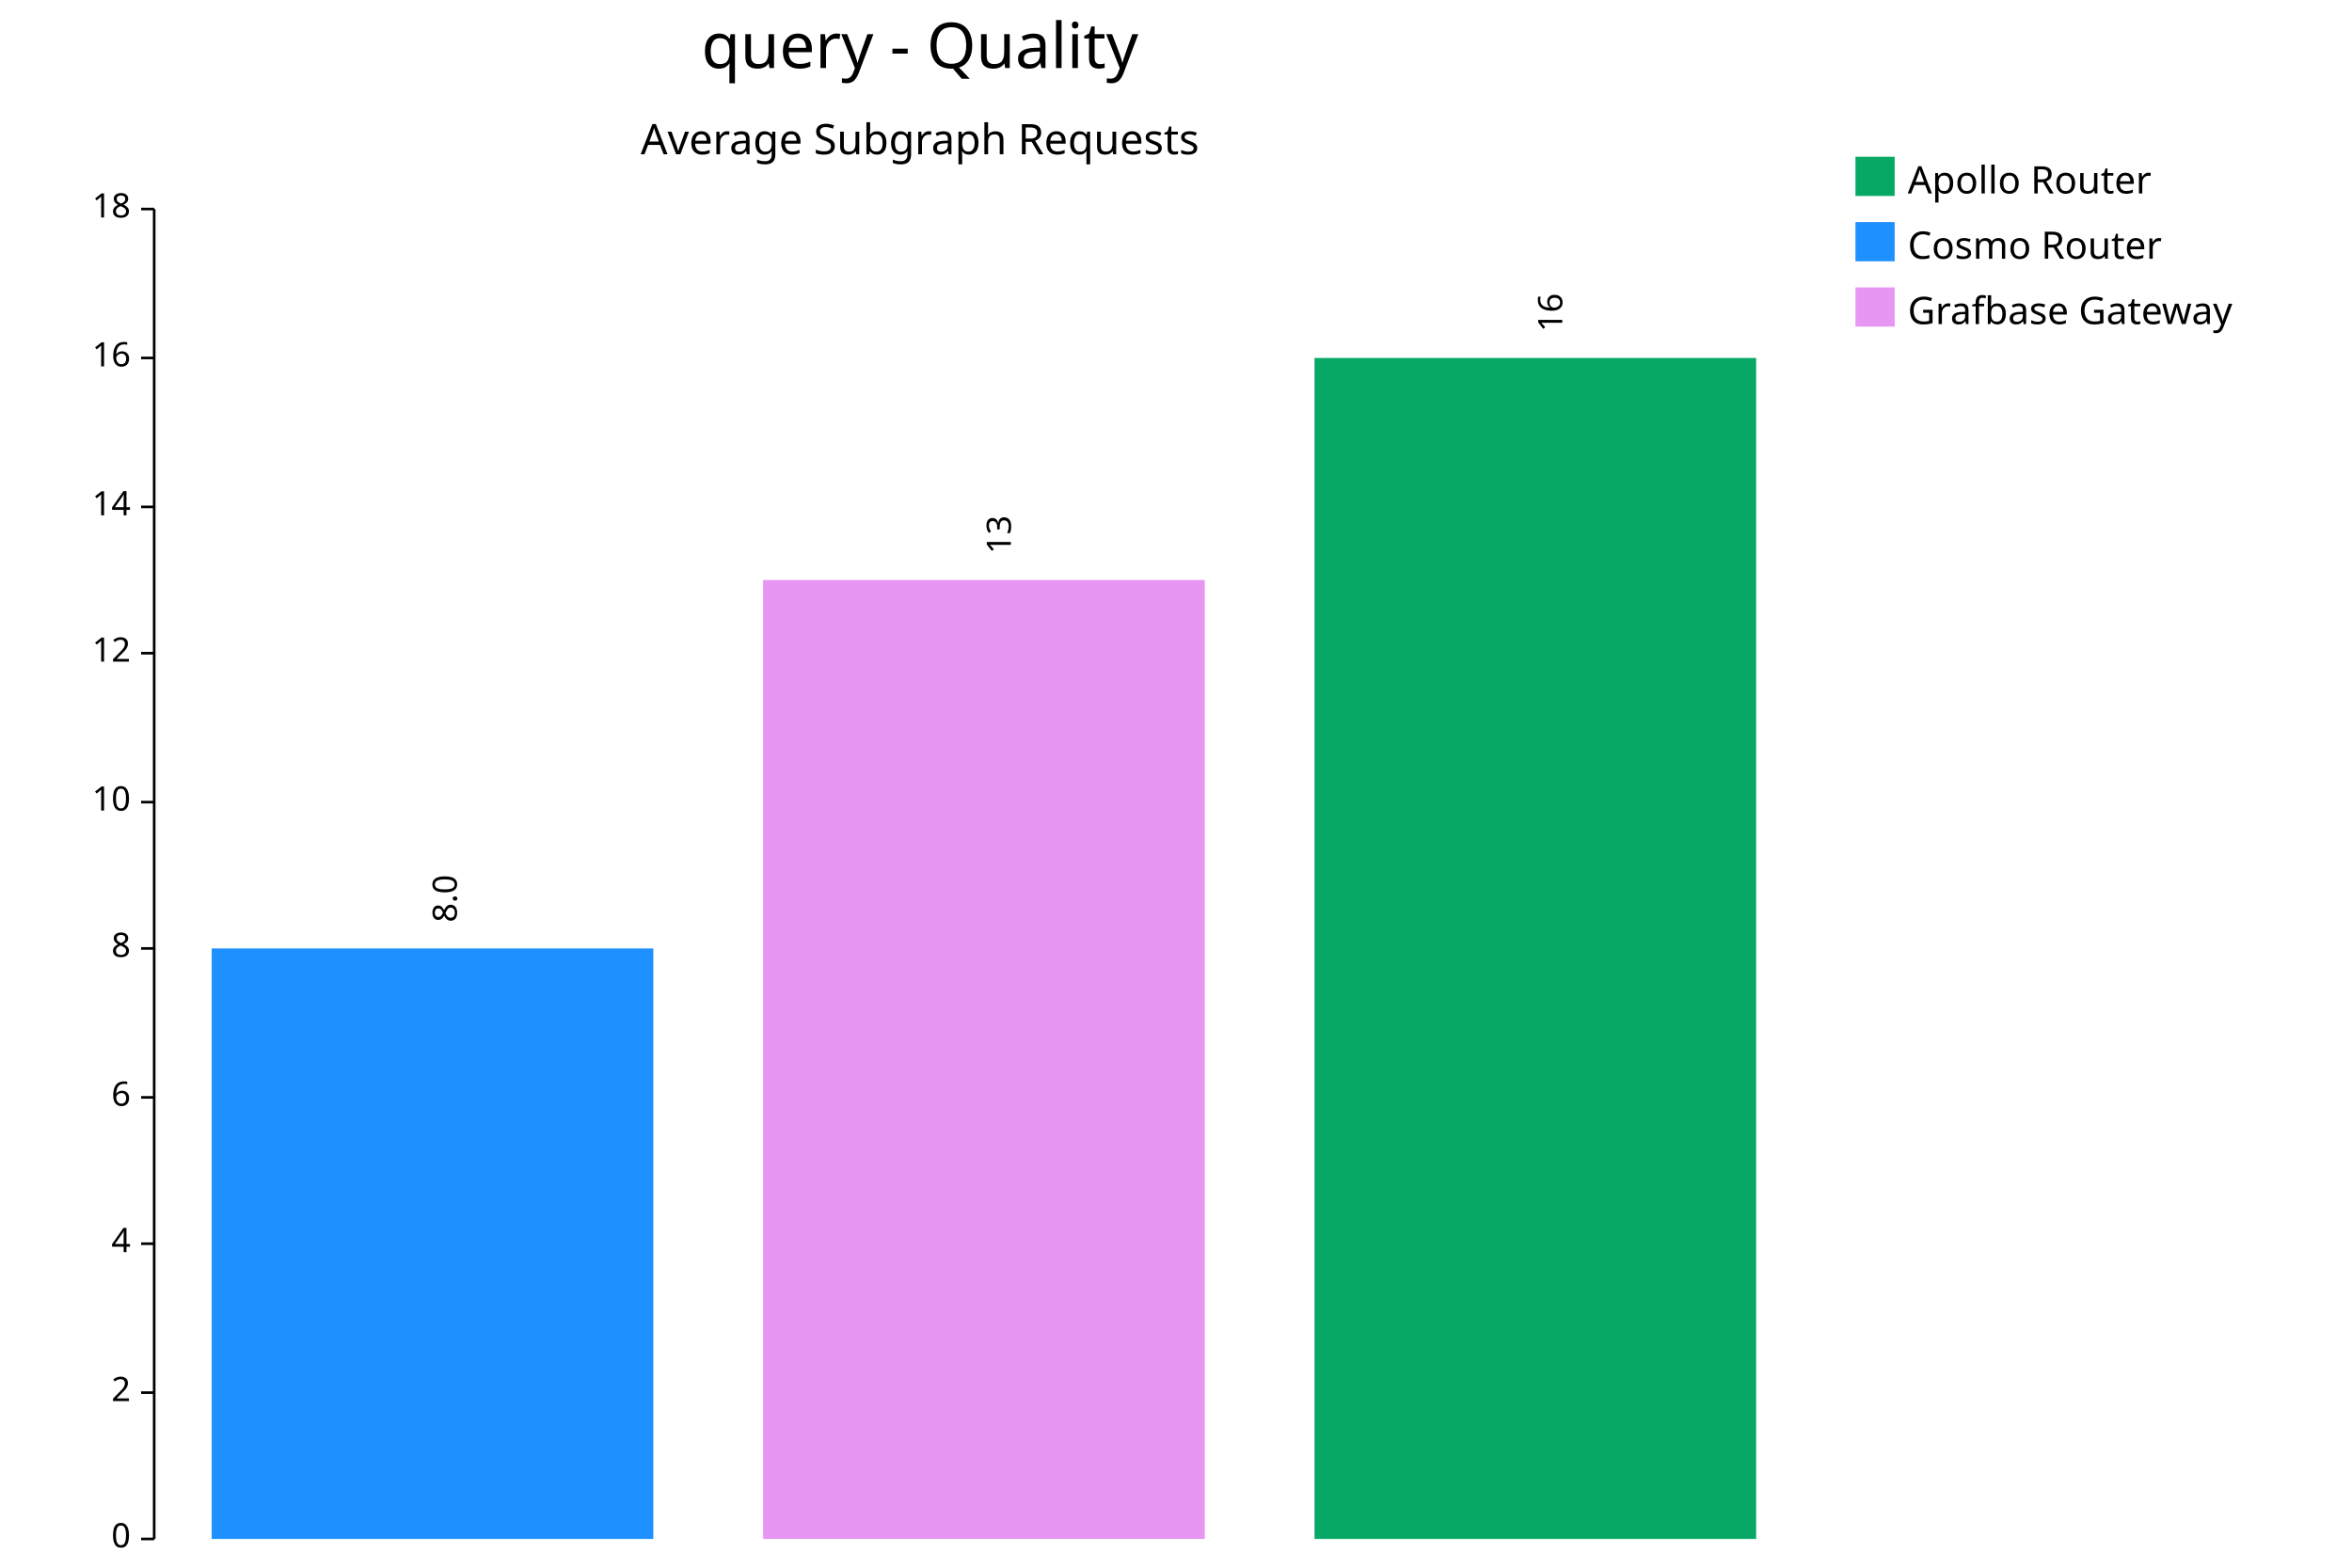
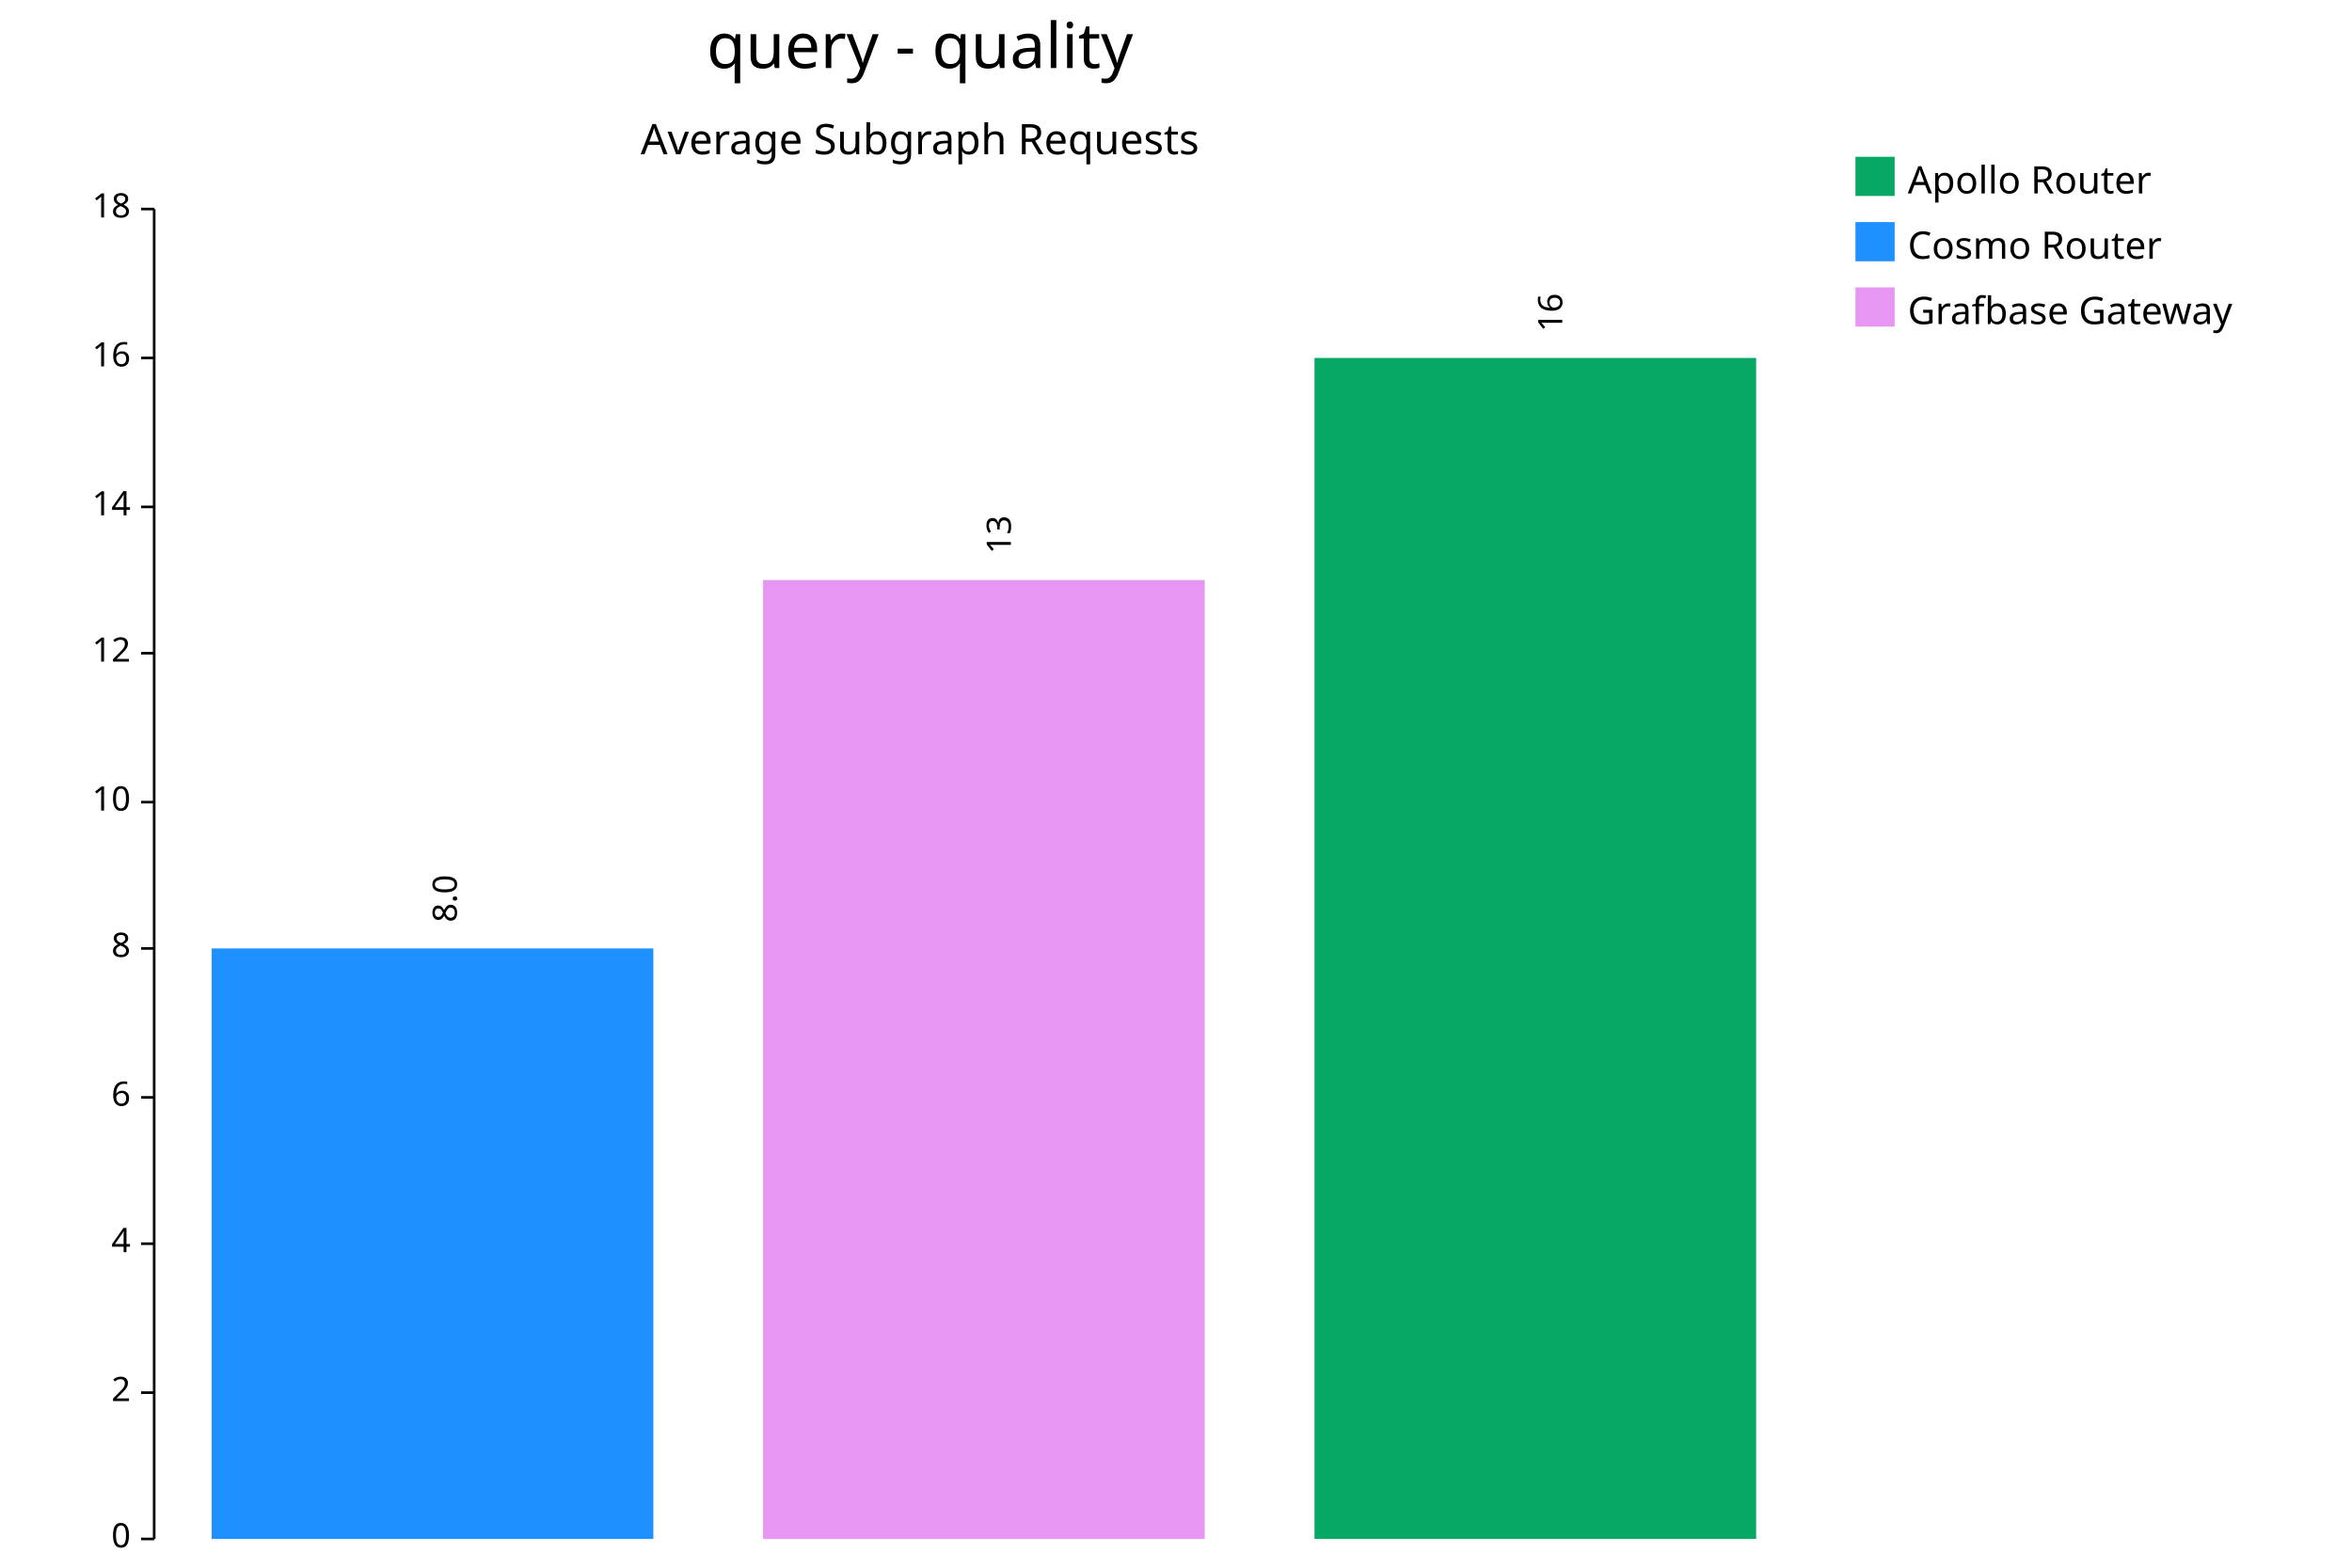
<svg xmlns="http://www.w3.org/2000/svg" width="900" height="600" viewBox="0 0 900 600">
  <text x="352" y="20" dy="0.5ex" text-anchor="middle" font-family="sans-serif" font-size="24.194" opacity="1" fill="#000000">
- query - Quality
+ query - quality
</text>
  <text x="352" y="55" dy="0.5ex" text-anchor="middle" font-family="sans-serif" font-size="16.129" opacity="1" fill="#000000">
Average Subgraph Requests
</text>
  <polyline fill="none" opacity="1" stroke="#000000" stroke-width="1" points="59,80 59,589 " />
  <text x="50" y="589" dy="0.5ex" text-anchor="end" font-family="sans-serif" font-size="12.903" opacity="1" fill="#000000">
0
</text>
  <polyline fill="none" opacity="1" stroke="#000000" stroke-width="1" points="54,589 59,589 " />
  <text x="50" y="533" dy="0.5ex" text-anchor="end" font-family="sans-serif" font-size="12.903" opacity="1" fill="#000000">
2
</text>
  <polyline fill="none" opacity="1" stroke="#000000" stroke-width="1" points="54,533 59,533 " />
  <text x="50" y="476" dy="0.5ex" text-anchor="end" font-family="sans-serif" font-size="12.903" opacity="1" fill="#000000">
4
</text>
  <polyline fill="none" opacity="1" stroke="#000000" stroke-width="1" points="54,476 59,476 " />
  <text x="50" y="420" dy="0.5ex" text-anchor="end" font-family="sans-serif" font-size="12.903" opacity="1" fill="#000000">
6
</text>
  <polyline fill="none" opacity="1" stroke="#000000" stroke-width="1" points="54,420 59,420 " />
  <text x="50" y="363" dy="0.5ex" text-anchor="end" font-family="sans-serif" font-size="12.903" opacity="1" fill="#000000">
8
</text>
  <polyline fill="none" opacity="1" stroke="#000000" stroke-width="1" points="54,363 59,363 " />
  <text x="50" y="307" dy="0.5ex" text-anchor="end" font-family="sans-serif" font-size="12.903" opacity="1" fill="#000000">
10
</text>
  <polyline fill="none" opacity="1" stroke="#000000" stroke-width="1" points="54,307 59,307 " />
  <text x="50" y="250" dy="0.5ex" text-anchor="end" font-family="sans-serif" font-size="12.903" opacity="1" fill="#000000">
12
</text>
  <polyline fill="none" opacity="1" stroke="#000000" stroke-width="1" points="54,250 59,250 " />
  <text x="50" y="194" dy="0.5ex" text-anchor="end" font-family="sans-serif" font-size="12.903" opacity="1" fill="#000000">
14
</text>
  <polyline fill="none" opacity="1" stroke="#000000" stroke-width="1" points="54,194 59,194 " />
  <text x="50" y="137" dy="0.5ex" text-anchor="end" font-family="sans-serif" font-size="12.903" opacity="1" fill="#000000">
16
</text>
  <polyline fill="none" opacity="1" stroke="#000000" stroke-width="1" points="54,137 59,137 " />
  <text x="50" y="80" dy="0.5ex" text-anchor="end" font-family="sans-serif" font-size="12.903" opacity="1" fill="#000000">
18
</text>
  <polyline fill="none" opacity="1" stroke="#000000" stroke-width="1" points="54,80 59,80 " />
  <rect x="81" y="363" width="169" height="226" opacity="1" fill="#1E90FF" stroke="none" />
  <text x="165" y="353" dy="0.76em" text-anchor="start" font-family="sans-serif" font-size="12.903" opacity="1" fill="#000000" transform="rotate(270, 165, 353)">
8.0
</text>
  <rect x="292" y="222" width="169" height="367" opacity="1" fill="#E796F3" stroke="none" />
  <text x="377" y="212" dy="0.76em" text-anchor="start" font-family="sans-serif" font-size="12.903" opacity="1" fill="#000000" transform="rotate(270, 377, 212)">
13
</text>
  <rect x="503" y="137" width="169" height="452" opacity="1" fill="#07A865" stroke="none" />
  <text x="588" y="127" dy="0.76em" text-anchor="start" font-family="sans-serif" font-size="12.903" opacity="1" fill="#000000" transform="rotate(270, 588, 127)">
16
</text>
  <rect x="710" y="60" width="15" height="15" opacity="1" fill="#07A865" stroke="none" />
  <text x="730" y="63" dy="0.76em" text-anchor="start" font-family="sans-serif" font-size="14.516" opacity="1" fill="#000000">
Apollo Router
</text>
  <rect x="710" y="85" width="15" height="15" opacity="1" fill="#1E90FF" stroke="none" />
  <text x="730" y="88" dy="0.76em" text-anchor="start" font-family="sans-serif" font-size="14.516" opacity="1" fill="#000000">
Cosmo Router
</text>
  <rect x="710" y="110" width="15" height="15" opacity="1" fill="#E796F3" stroke="none" />
  <text x="730" y="113" dy="0.76em" text-anchor="start" font-family="sans-serif" font-size="14.516" opacity="1" fill="#000000">
Grafbase Gateway
</text>
</svg>
